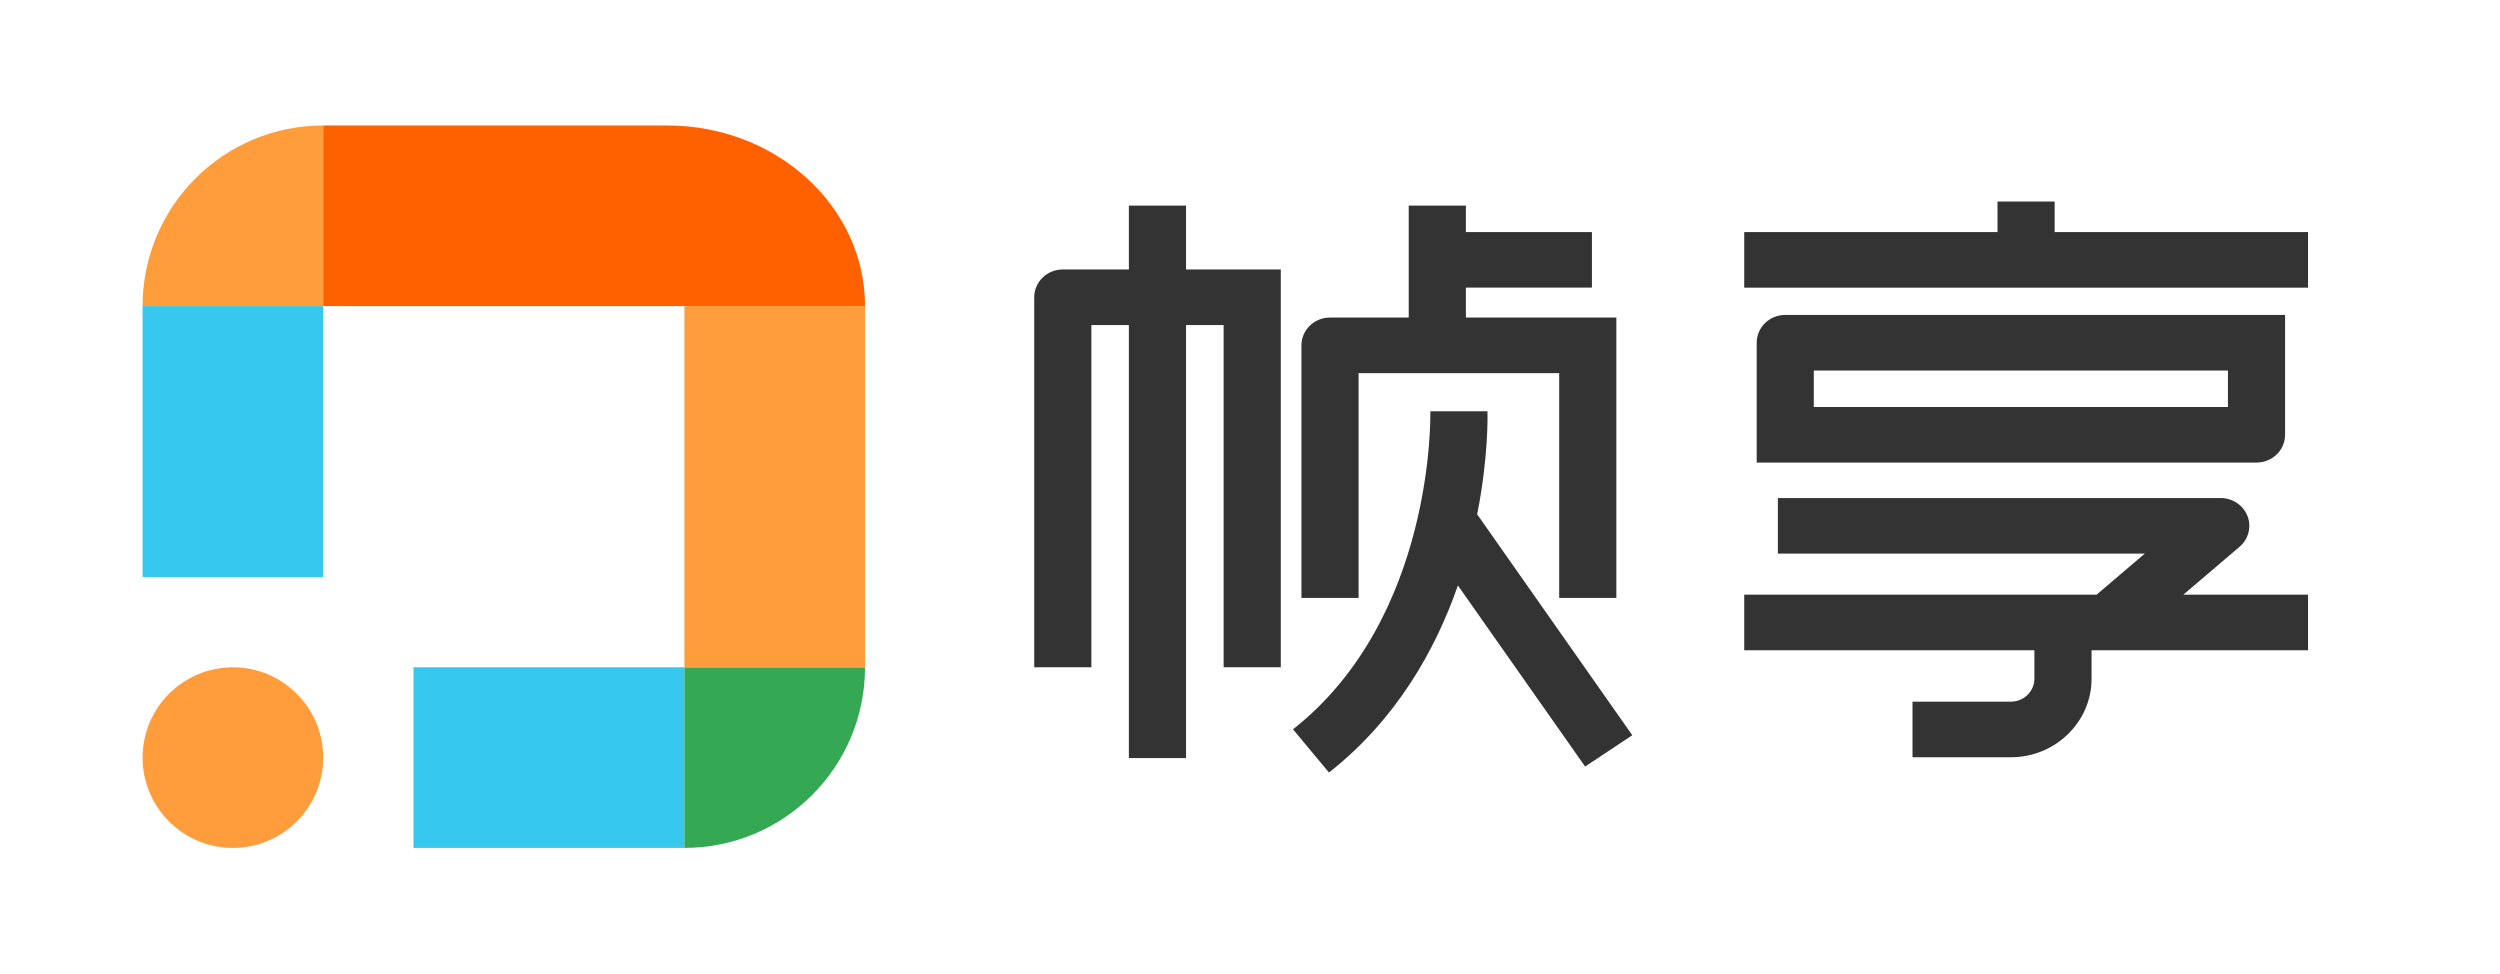
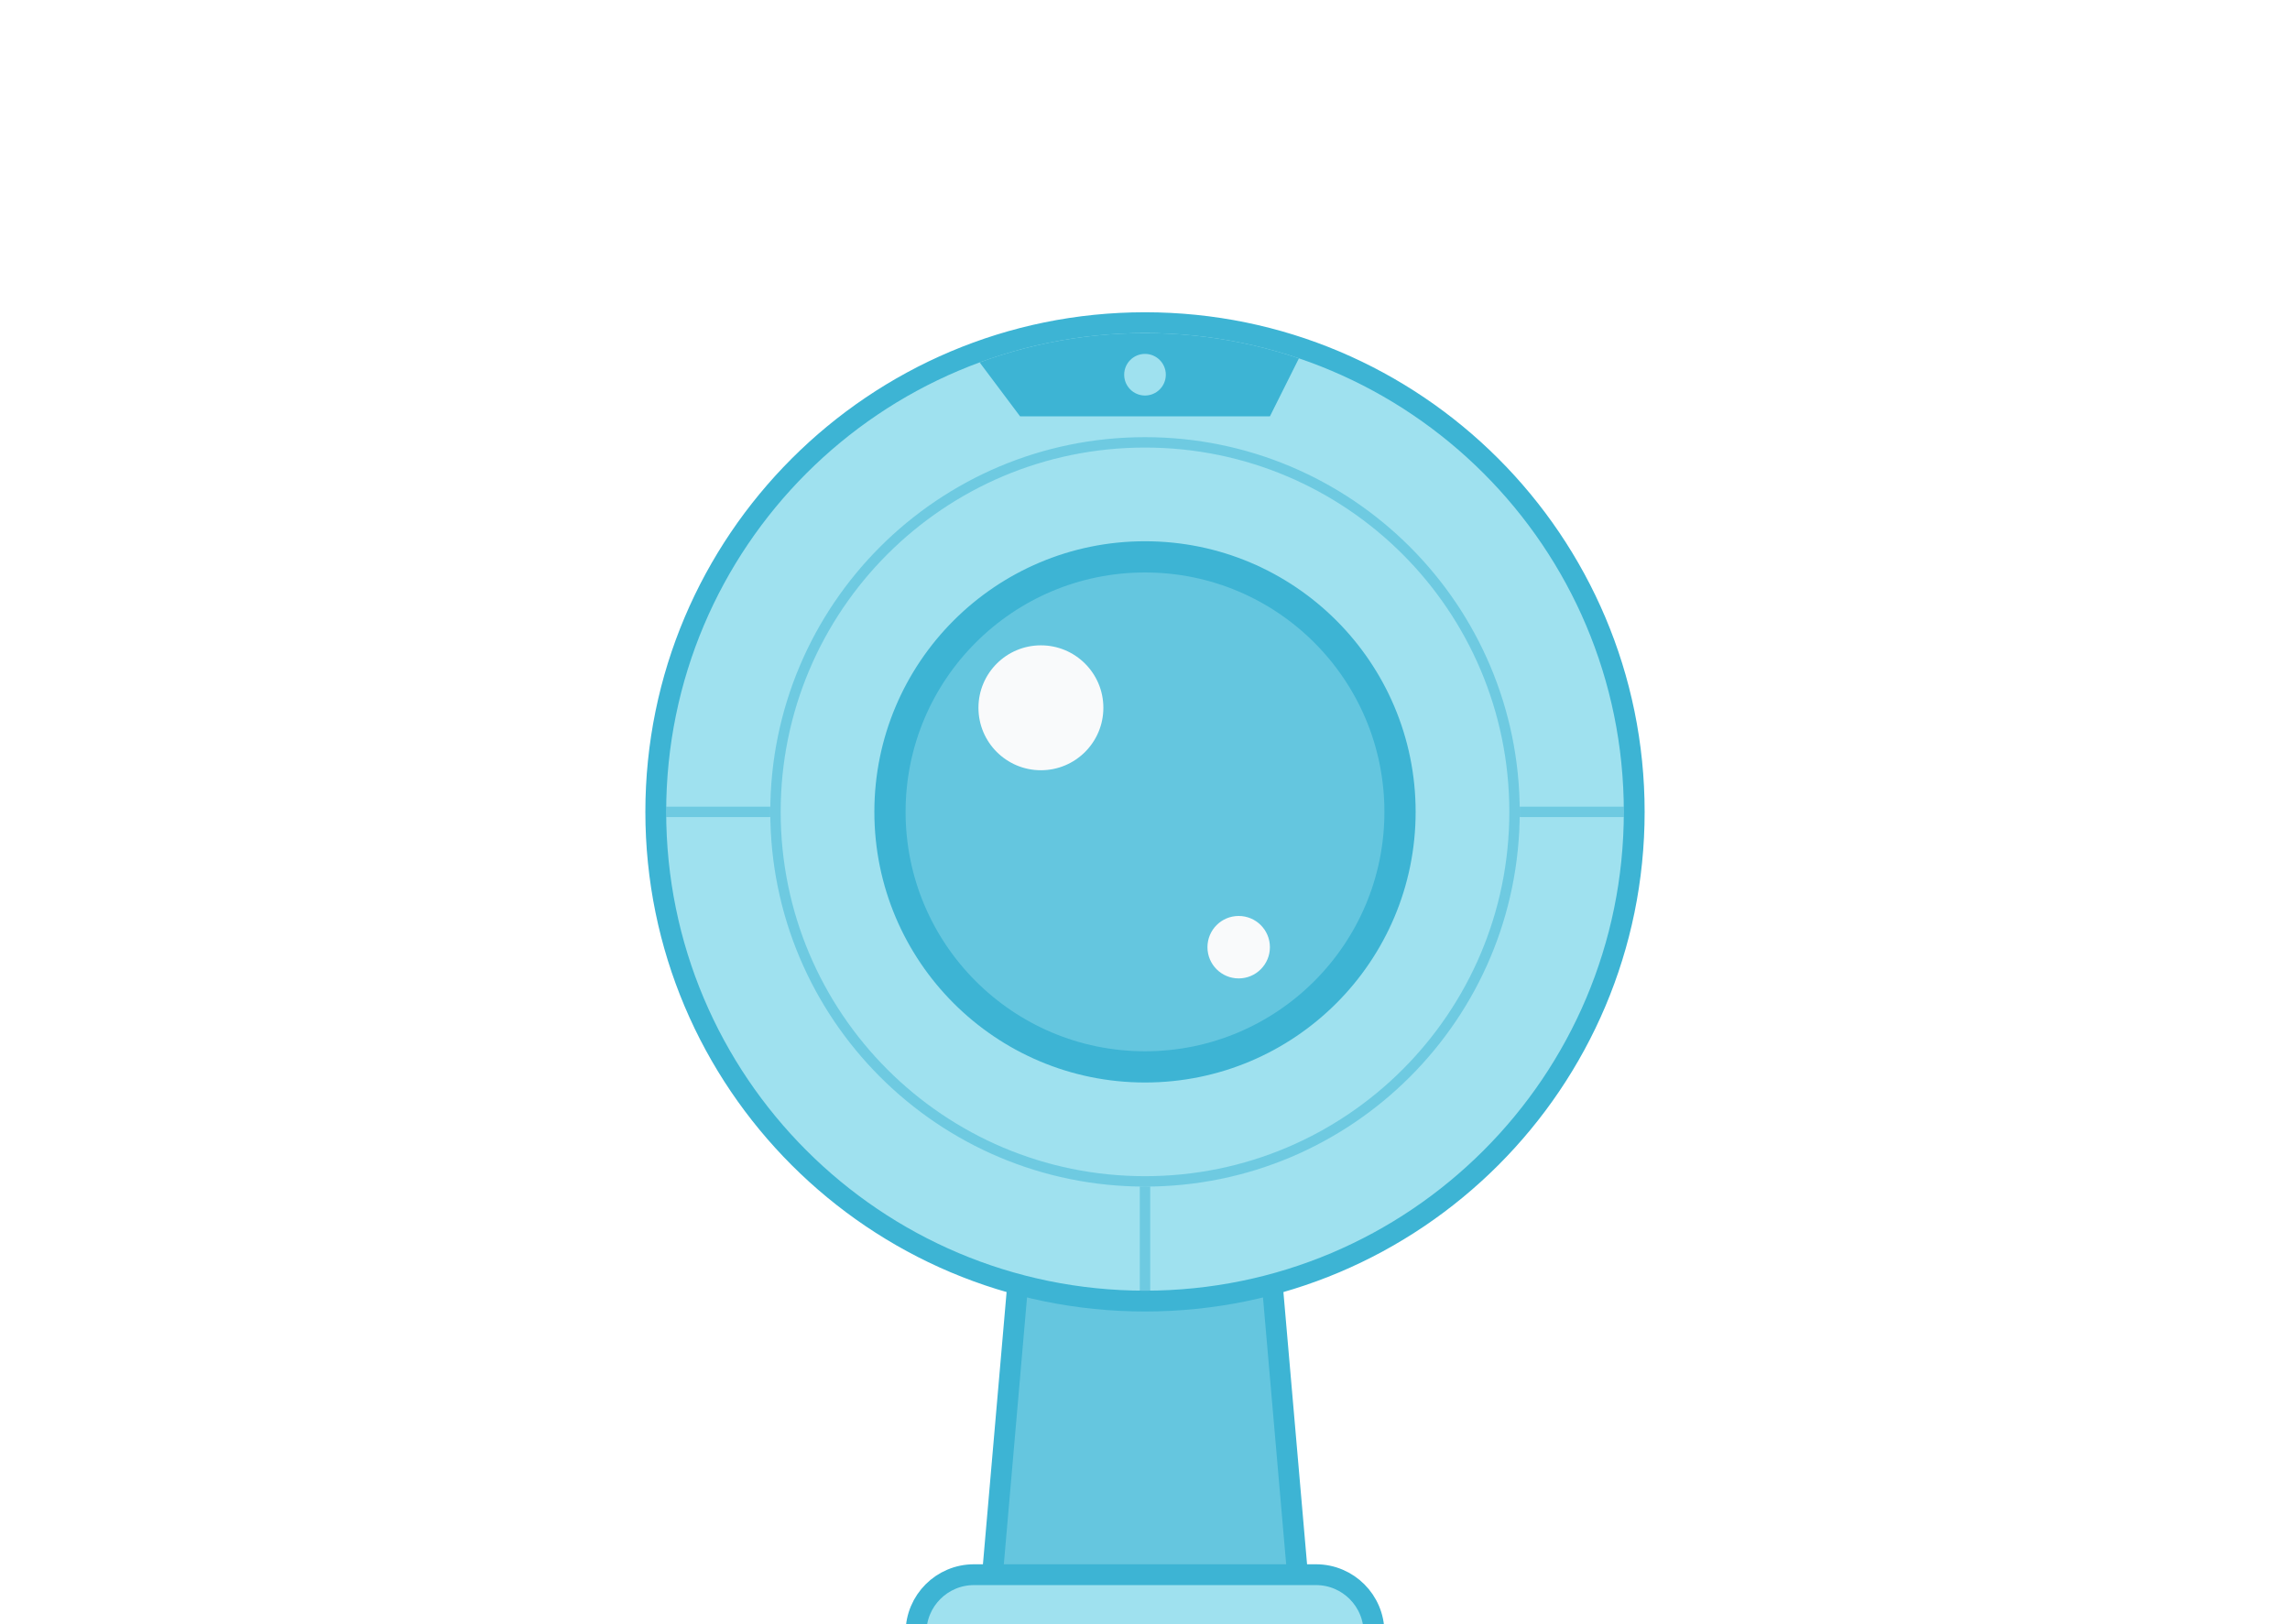
- <svg xmlns="http://www.w3.org/2000/svg" width="1315" height="512" viewBox="0 0 1315 512" fill="none">
-   <path d="M673.7 141.738v209.231h-30.067V170.98h-19.778v227.777h-30.067V170.98h-19.722v180.016H544V156.359c0-8.071 6.735-14.621 15.033-14.621h34.755v-33.582h30.067v33.582H673.7Zm97.36 25.29v-15.755h66.299v-29.214H771.06v-13.903h-30.067v58.872h-41.405c-8.298 0-15.033 6.551-15.033 14.621v132.863h30.067V196.271h105.515v118.241h30.067V167.028H771.06Zm5.939 103.51c5.968-30.238 5.485-52.101 5.399-54.229h-30.037c.028 1.05 2.472 108.485-72.239 167.302l18.927 22.747c35.664-28.109 56.097-64.759 67.805-98.396l66.924 95.245 24.809-16.473-81.588-116.196Zm303.751-148.479V106h-30.07v16.059H917.46v29.242h296.57v-29.242h-133.28Zm121.2 106.633v-63.046H939.058c-8.299 0-15.034 6.551-15.034 14.621v63.046h262.896c8.3 0 15.03-6.551 15.03-14.621Zm-247.888-33.803h217.828v19.181H954.062v-19.181Zm194.378 117.91 29.58-25.208c4.69-3.98 6.34-10.42 4.18-16.113-2.21-5.694-7.81-9.508-14.09-9.508H935.164v29.215h193.016l-25.38 21.614H917.46v29.242h152.63v15.008c0 6.606-5.57 12.024-12.36 12.024h-51.75v29.242h51.75c23.36 0 42.43-18.518 42.43-41.266v-15.008h113.87v-29.242h-65.59Z" fill="#000" fill-opacity=".8" />
-   <path d="M122.5 351c26.235 0 47.5 21.265 47.5 47.5S148.735 446 122.5 446 75 424.735 75 398.5 96.265 351 122.5 351Z" fill="#FF9C3C" />
-   <path d="M170 161H75v142.5h95V161Z" fill="#36C8EE" />
-   <path d="M170 66v95H75c0-52.47 42.53-95 95-95Z" fill="#FF9C3C" />
-   <path d="M455 161H170V66h180.945C408.416 66 455 108.53 455 161Z" fill="#FF6100" />
-   <path d="M360 351H217.5v95H360v-95Z" fill="#36C8EE" />
-   <path d="M455 351c0 52.47-42.53 95-95 95v-95h95Z" fill="#34A853" />
-   <path d="M455 161h-95v190h95V161Z" fill="#FF9C3C" />
+ <svg xmlns="http://www.w3.org/2000/svg" width="110" height="78" viewBox="0 0 110 78" fill="none">
+   <path d="m47.44 78.33 1.804-20.759h11.512L62.56 78.33a1.143 1.143 0 0 1-1.139 1.241H48.578c-.67 0-1.197-.574-1.139-1.241Z" fill="#65C6DF" stroke="#3DB4D4" />
+   <rect x="44" y="75.643" width="22" height="5.571" rx="2.786" fill="#9FE1EF" stroke="#3DB4D4" />
+   <circle cx="55" cy="39" r="23.5" fill="#9FE1EF" stroke="#3DB4D4" />
+   <mask id="a" style="mask-type:alpha" maskUnits="userSpaceOnUse" x="32" y="16" width="46" height="46">
+     <circle cx="55" cy="39" r="22.5" fill="#9FE1EF" stroke="#3DB4D4" />
+   </mask>
+   <g mask="url(#a)">
+     <path d="M46 16h17l-2 4H49l-3-4Z" fill="#3DB4D4" />
+   </g>
+   <circle opacity=".5" cx="55" cy="39" r="17.75" stroke="#3DB4D4" stroke-width=".5" />
+   <circle cx="55" cy="39" r="12.25" fill="#3DB4D4" fill-opacity=".6" stroke="#3DB4D4" stroke-width="1.5" />
+   <path opacity=".5" d="M37 39h-5m23 18v5m18-23h5" stroke="#3DB4D4" stroke-width=".5" />
+   <circle cx="59.5" cy="45.5" r="1.5" fill="#F9FAFB" />
+   <circle cx="50" cy="34" r="3" fill="#F9FAFB" />
+   <circle cx="55" cy="18" r="1" fill="#9FE1EF" />
</svg>
